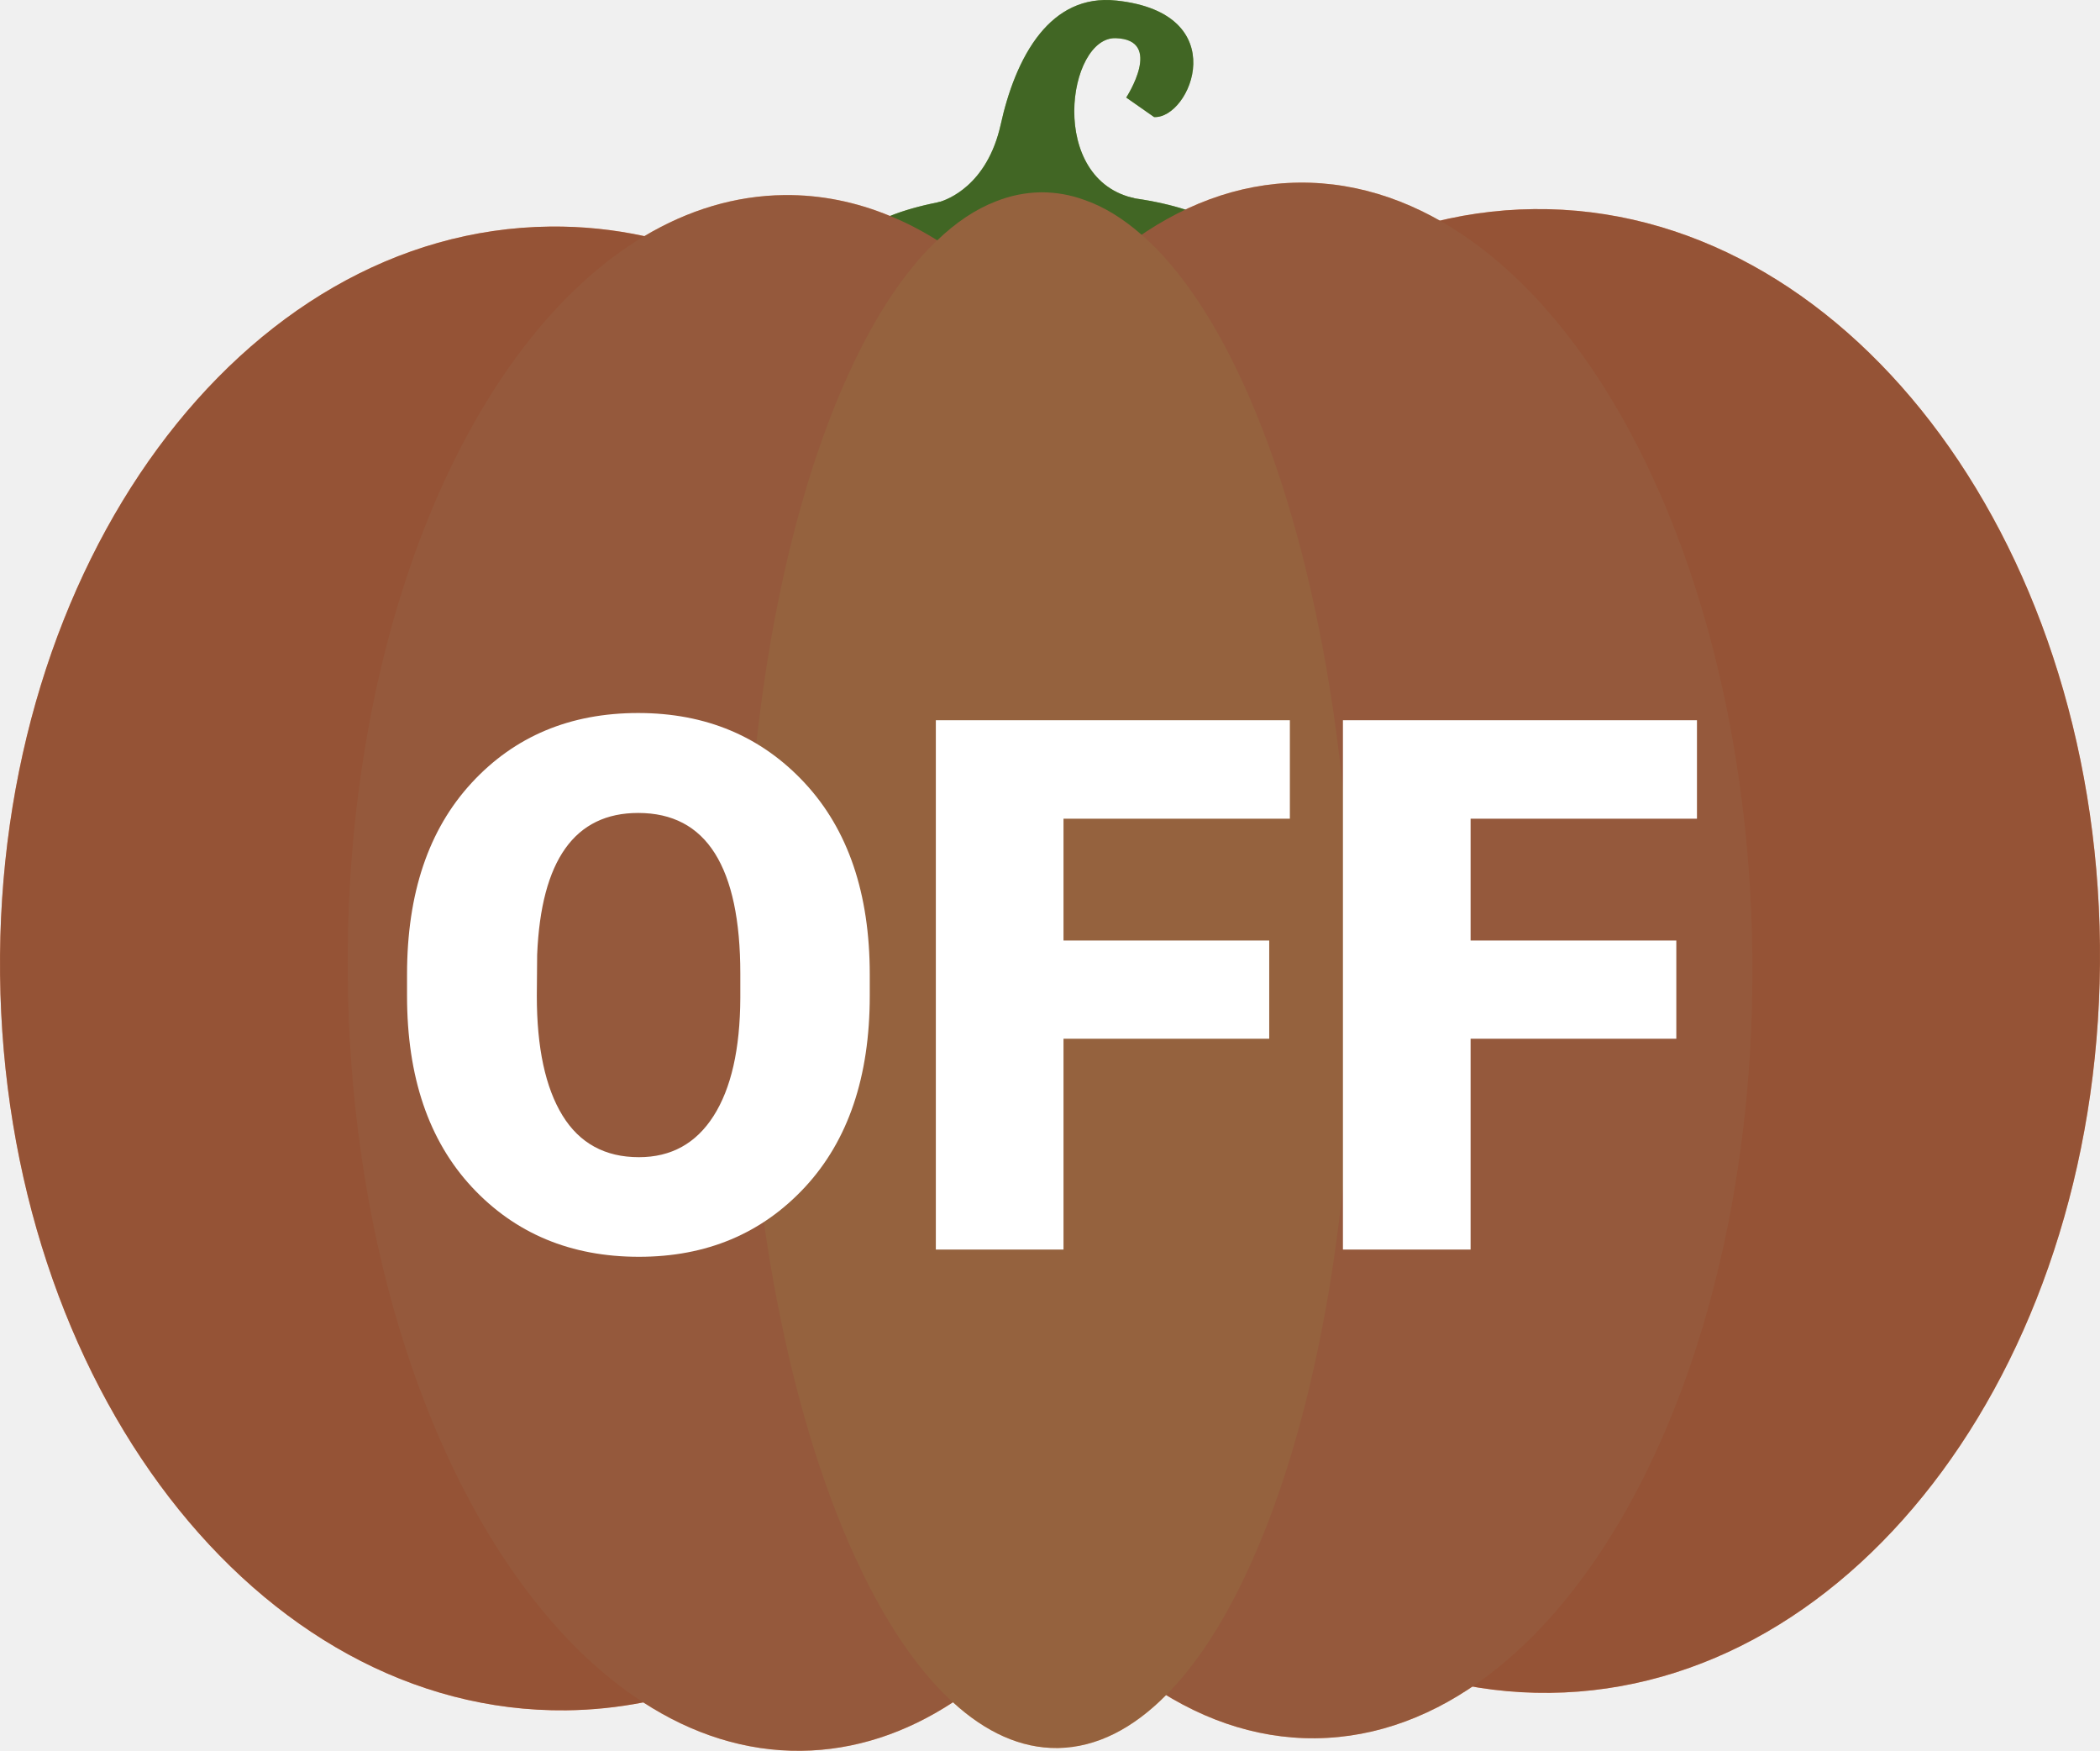
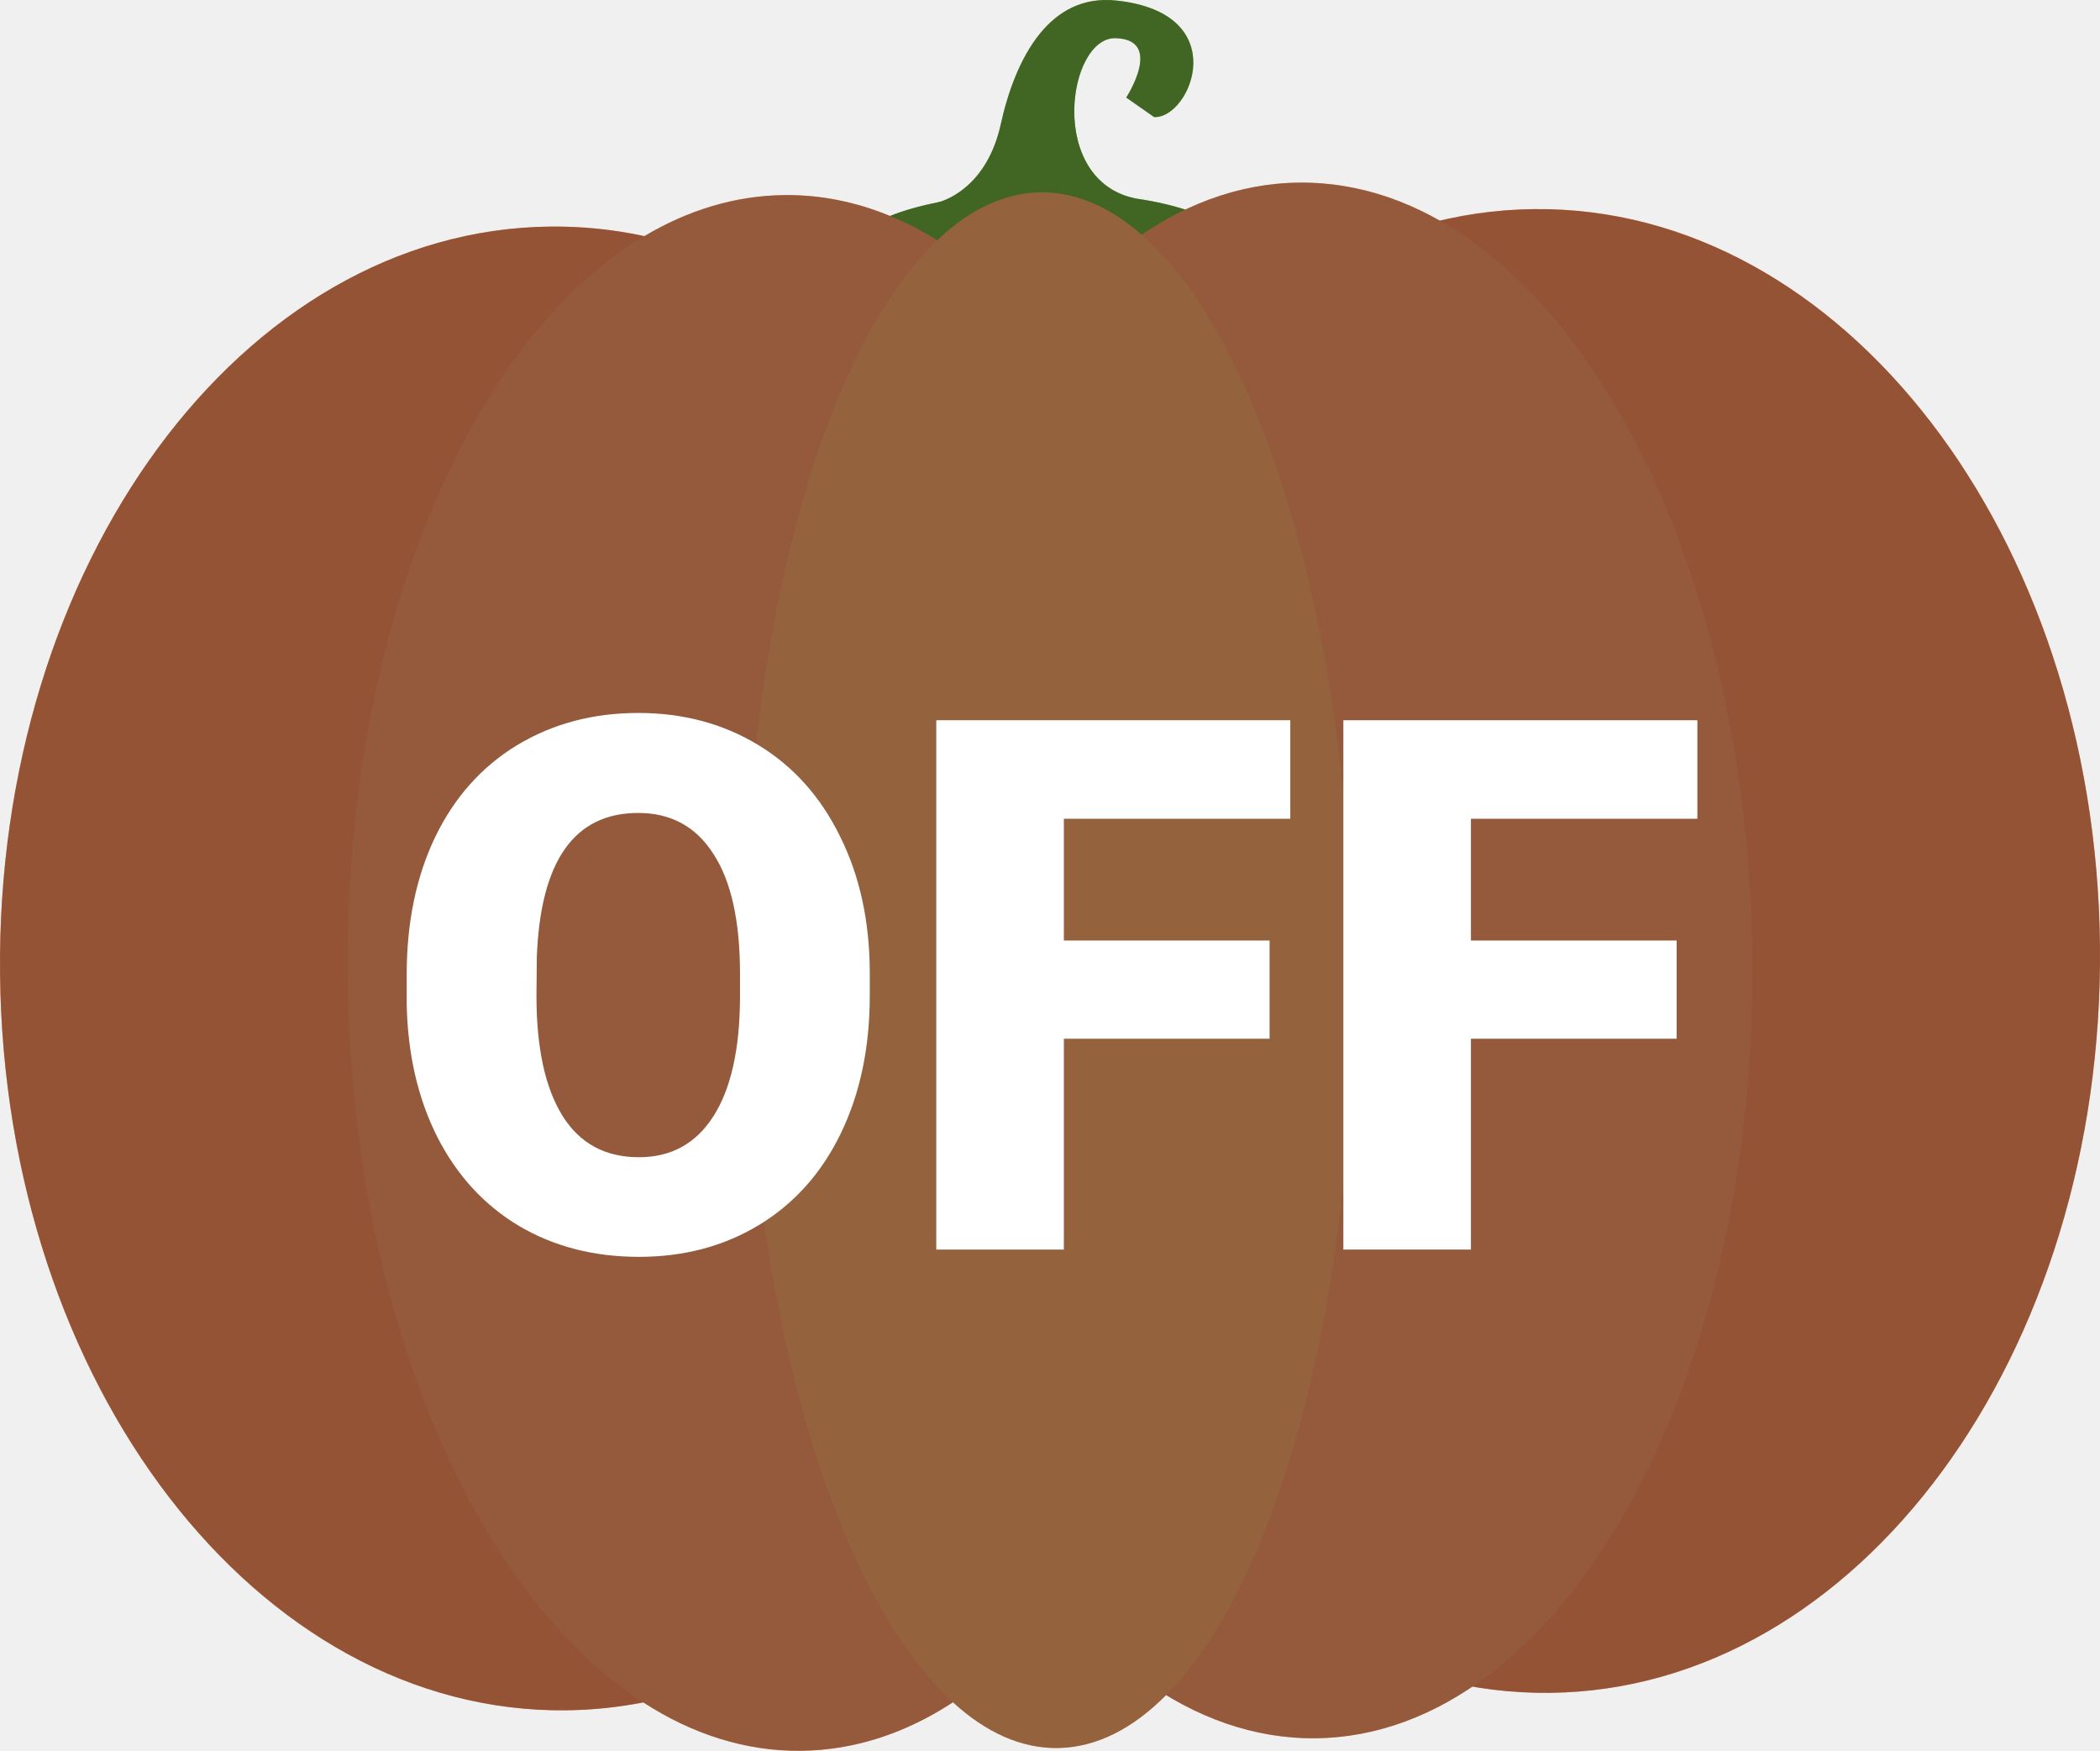
- <svg xmlns="http://www.w3.org/2000/svg" width="315.269" height="262.779" viewBox="0 0 295.565 246.355">
+ <svg xmlns="http://www.w3.org/2000/svg" viewBox="0 0 295.565 246.355" height="262.779" width="315.269">
  <path d="M162.435 16.472l-3.925-2.747s5.33-8.138-1.466-8.355c-6.797-.235-9.73 20.052 2.815 22.562l-7.372.152-5.85.117-6.449.124-8.26.161s.018 0 .073-.019c.054 0 .09-.019.126-.019 1.138-.32 6.806-2.302 8.724-10.946.967-4.395 2.672-9.287 5.533-12.796 2.557-3.126 6.032-5.138 10.748-4.627 16.632 1.778 10.451 16.646 5.303 16.393" fill="#479706" />
  <path d="M173.116 34.257c.021 1.92-2.496 3.687-6.667 5.054-4.026 1.312-9.614 2.26-15.933 2.581a83.84 83.84 0 0 1-3.731.113 80.212 80.212 0 0 1-4.73-.076c-6.035-.243-11.352-1.056-15.224-2.264-4.054-1.279-6.518-2.955-6.538-4.84-.018-1.63 1.832-3.172 4.97-4.437 1.84-.745 4.134-1.404 6.738-1.92.054-.001.09-.02.126-.02 4.086-.823 8.99-1.31 14.262-1.386l.235-.002c4.819-.052 9.333.262 13.235.872 2.65.388 4.992.925 6.956 1.556 3.927 1.28 6.282 2.921 6.301 4.77" fill="#479706" />
  <path d="M157.103 135.433c.19 17.644-2.929 34.31-8.605 48.955-.052.163-.105.309-.176.455-3.068 7.861-6.867 15.11-11.308 21.626-4.316 6.372-9.237 12.021-14.64 16.79-9.367 8.326-20.176 14.004-31.837 16.285a60.052 60.052 0 0 1-10.858 1.115c-43.386.467-79.05-45.873-79.67-103.536C-.613 79.481 34.045 32.348 77.431 31.881c4.51-.049 8.954.41 13.258 1.343 11.114 2.38 21.445 7.85 30.516 15.723 5.23 4.546 10.016 9.893 14.284 15.898 4.47 6.275 8.368 13.28 11.548 20.856.092.18.167.342.223.523 6.1 14.627 9.65 31.384 9.842 49.21" fill="#ff6e2e" />
  <path d="M174.214 136.227c.285 26.486-4.834 50.817-13.58 69.825-3.328 7.247-7.19 13.738-11.496 19.256a4.672 4.672 0 0 1-.375.495c-4.45 5.662-9.365 10.299-14.636 13.725-6.639 4.347-13.842 6.744-21.378 6.825-7.79.084-15.28-2.318-22.212-6.809-23.827-15.359-41.086-55.141-41.59-101.969-.52-48.385 16.99-89.627 41.743-104.351 6.175-3.672 12.802-5.7 19.704-5.774 5.108-.055 10.101.96 14.87 2.938 2.274.917 4.479 2.071 6.65 3.425 3.537 2.19 6.918 4.908 10.141 8.116a70.623 70.623 0 0 1 4.382 4.79c.129.162.275.323.404.503 4.094 4.956 7.833 10.732 11.146 17.182 9.826 19.135 15.93 44.252 16.227 71.823" fill="#ff7c3b" />
  <path d="M138.46 134.657c.62 57.65 36.29 104.01 79.67 103.543 43.381-.467 78.047-47.584 77.427-105.233-.62-57.654-36.292-104.01-79.673-103.544-43.38.467-78.044 47.58-77.424 105.234" fill="#ff6e2e" />
  <path d="M121.371 135.818c.65 60.444 29.218 109.144 63.81 108.772 34.594-.372 62.107-49.676 61.456-110.12-.65-60.445-29.218-109.147-63.81-108.774-34.593.372-62.106 49.677-61.456 110.122" fill="#ff7c3b" />
  <path d="M190.408 136.053c.373 34.672-5.598 65.663-15.219 85.804-3.277 6.94-7.02 12.594-11.071 16.66-4.678 4.725-9.777 7.334-15.139 7.446l-.145.002c-5.144.055-10.097-2.21-14.708-6.437-4.244-3.866-8.217-9.387-11.752-16.27-10.287-19.908-17.09-51.122-17.469-86.285-.387-35.977 6.044-67.968 16.3-88.026 1.757-3.461 3.644-6.58 5.626-9.282 1.642-2.246 3.324-4.203 5.082-5.852 2.636-2.529 5.406-4.388 8.275-5.488 2.02-.8 4.1-1.222 6.2-1.263l.236-.002a17.32 17.32 0 0 1 5.863 1.024c2.818.948 5.554 2.64 8.188 4.948 1.993 1.736 3.918 3.835 5.774 6.28 1.911 2.515 3.754 5.394 5.51 8.6 10.811 19.794 18.06 51.875 18.45 88.141" fill="#ff8f40" />
  <g opacity=".544" fill="#3c3c3c">
    <path d="M162.435 16.472l-3.925-2.747s5.33-8.138-1.466-8.355c-6.797-.235-9.73 20.052 2.815 22.562l-7.372.152-5.85.117-6.449.124-8.26.161s.018 0 .073-.019c.054 0 .09-.019.126-.019 1.138-.32 6.806-2.302 8.724-10.946.967-4.395 2.672-9.287 5.533-12.796 2.557-3.126 6.032-5.138 10.748-4.627 16.632 1.778 10.451 16.646 5.303 16.393" />
    <path d="M173.116 34.257c.021 1.92-2.496 3.687-6.667 5.054-4.026 1.312-9.614 2.26-15.933 2.581a83.84 83.84 0 0 1-3.731.113 80.212 80.212 0 0 1-4.73-.076c-6.035-.243-11.352-1.056-15.224-2.264-4.054-1.279-6.518-2.955-6.538-4.84-.018-1.63 1.832-3.172 4.97-4.437 1.84-.745 4.134-1.404 6.738-1.92.054-.001.09-.02.126-.02 4.086-.823 8.99-1.31 14.262-1.386l.235-.002c4.819-.052 9.333.262 13.235.872 2.65.388 4.992.925 6.956 1.556 3.927 1.28 6.282 2.921 6.301 4.77M157.103 135.433c.19 17.644-2.929 34.31-8.605 48.955-.052.163-.105.309-.176.455-3.068 7.861-6.867 15.11-11.308 21.626-4.316 6.372-9.237 12.021-14.64 16.79-9.367 8.326-20.176 14.004-31.837 16.285a60.052 60.052 0 0 1-10.858 1.115c-43.386.467-79.05-45.873-79.67-103.536C-.613 79.481 34.045 32.348 77.431 31.881c4.51-.049 8.954.41 13.258 1.343 11.114 2.38 21.445 7.85 30.516 15.723 5.23 4.546 10.016 9.893 14.284 15.898 4.47 6.275 8.368 13.28 11.548 20.856.092.18.167.342.223.523 6.1 14.627 9.65 31.384 9.842 49.21" />
    <path d="M174.214 136.227c.285 26.486-4.834 50.817-13.58 69.825-3.328 7.247-7.19 13.738-11.496 19.256a4.672 4.672 0 0 1-.375.495c-4.45 5.662-9.365 10.299-14.636 13.725-6.639 4.347-13.842 6.744-21.378 6.825-7.79.084-15.28-2.318-22.212-6.809-23.827-15.359-41.086-55.141-41.59-101.969-.52-48.385 16.99-89.627 41.743-104.351 6.175-3.672 12.802-5.7 19.704-5.774 5.108-.055 10.101.96 14.87 2.938 2.274.917 4.479 2.071 6.65 3.425 3.537 2.19 6.918 4.908 10.141 8.116a70.623 70.623 0 0 1 4.382 4.79c.129.162.275.323.404.503 4.094 4.956 7.833 10.732 11.146 17.182 9.826 19.135 15.93 44.252 16.227 71.823" />
    <path d="M138.46 134.657c.62 57.65 36.29 104.01 79.67 103.543 43.381-.467 78.047-47.584 77.427-105.233-.62-57.654-36.292-104.01-79.673-103.544-43.38.467-78.044 47.58-77.424 105.234" />
    <path d="M121.371 135.818c.65 60.444 29.218 109.144 63.81 108.772 34.594-.372 62.107-49.676 61.456-110.12-.65-60.445-29.218-109.147-63.81-108.774-34.593.372-62.106 49.677-61.456 110.122" />
    <path d="M190.408 136.053c.373 34.672-5.598 65.663-15.219 85.804-3.277 6.94-7.02 12.594-11.071 16.66-4.678 4.725-9.777 7.334-15.139 7.446l-.145.002c-5.144.055-10.097-2.21-14.708-6.437-4.244-3.866-8.217-9.387-11.752-16.27-10.287-19.908-17.09-51.122-17.469-86.285-.387-35.977 6.044-67.968 16.3-88.026 1.757-3.461 3.644-6.58 5.626-9.282 1.642-2.246 3.324-4.203 5.082-5.852 2.636-2.529 5.406-4.388 8.275-5.488 2.02-.8 4.1-1.222 6.2-1.263l.236-.002a17.32 17.32 0 0 1 5.863 1.024c2.818.948 5.554 2.64 8.188 4.948 1.993 1.736 3.918 3.835 5.774 6.28 1.911 2.515 3.754 5.394 5.51 8.6 10.811 19.794 18.06 51.875 18.45 88.141" />
  </g>
-   <text style="line-height:125%;-inkscape-font-specification:'roboto, Normal';text-align:start" x="-474.12" y="1532.644" font-weight="400" font-size="104.767" font-family="roboto" letter-spacing="0" word-spacing="0" fill="#fff" transform="translate(527.832 -1356.817)">
-     <tspan x="-474.12" y="1532.644" style="-inkscape-font-specification:'roboto Heavy'" font-weight="900">OFF</tspan>
-   </text>
+   <g style="line-height:125%;-inkscape-font-specification:'roboto, Normal';text-align:start" font-weight="900" font-size="104.767" font-family="roboto" letter-spacing="0" word-spacing="0" fill="#fff">
+     <path style="-inkscape-font-specification:'roboto Heavy'" d="M122.415 140.12q0 10.896-4.041 19.286-4.042 8.39-11.51 12.942-7.418 4.502-16.933 4.502t-16.881-4.348q-7.367-4.4-11.51-12.534-4.093-8.133-4.298-18.672v-4.194q0-10.948 3.99-19.286 4.042-8.39 11.51-12.943 7.52-4.553 17.087-4.553 9.464 0 16.881 4.502 7.418 4.502 11.51 12.84 4.144 8.288 4.195 19.03v3.428zM104.152 137q0-11.102-3.734-16.831-3.683-5.78-10.59-5.78-13.504 0-14.272 20.257l-.051 5.474q0 10.947 3.632 16.83 3.632 5.883 10.794 5.883 6.804 0 10.487-5.78 3.683-5.781 3.734-16.626v-3.428zM178.687 146.156h-28.955v29.67h-17.955v-74.482h49.826v13.863h-31.87v17.137h28.954v13.812zM235.981 146.156h-28.954v29.67h-17.956v-74.482h49.826v13.863h-31.87v17.137h28.954v13.812z" />
+   </g>
</svg>
